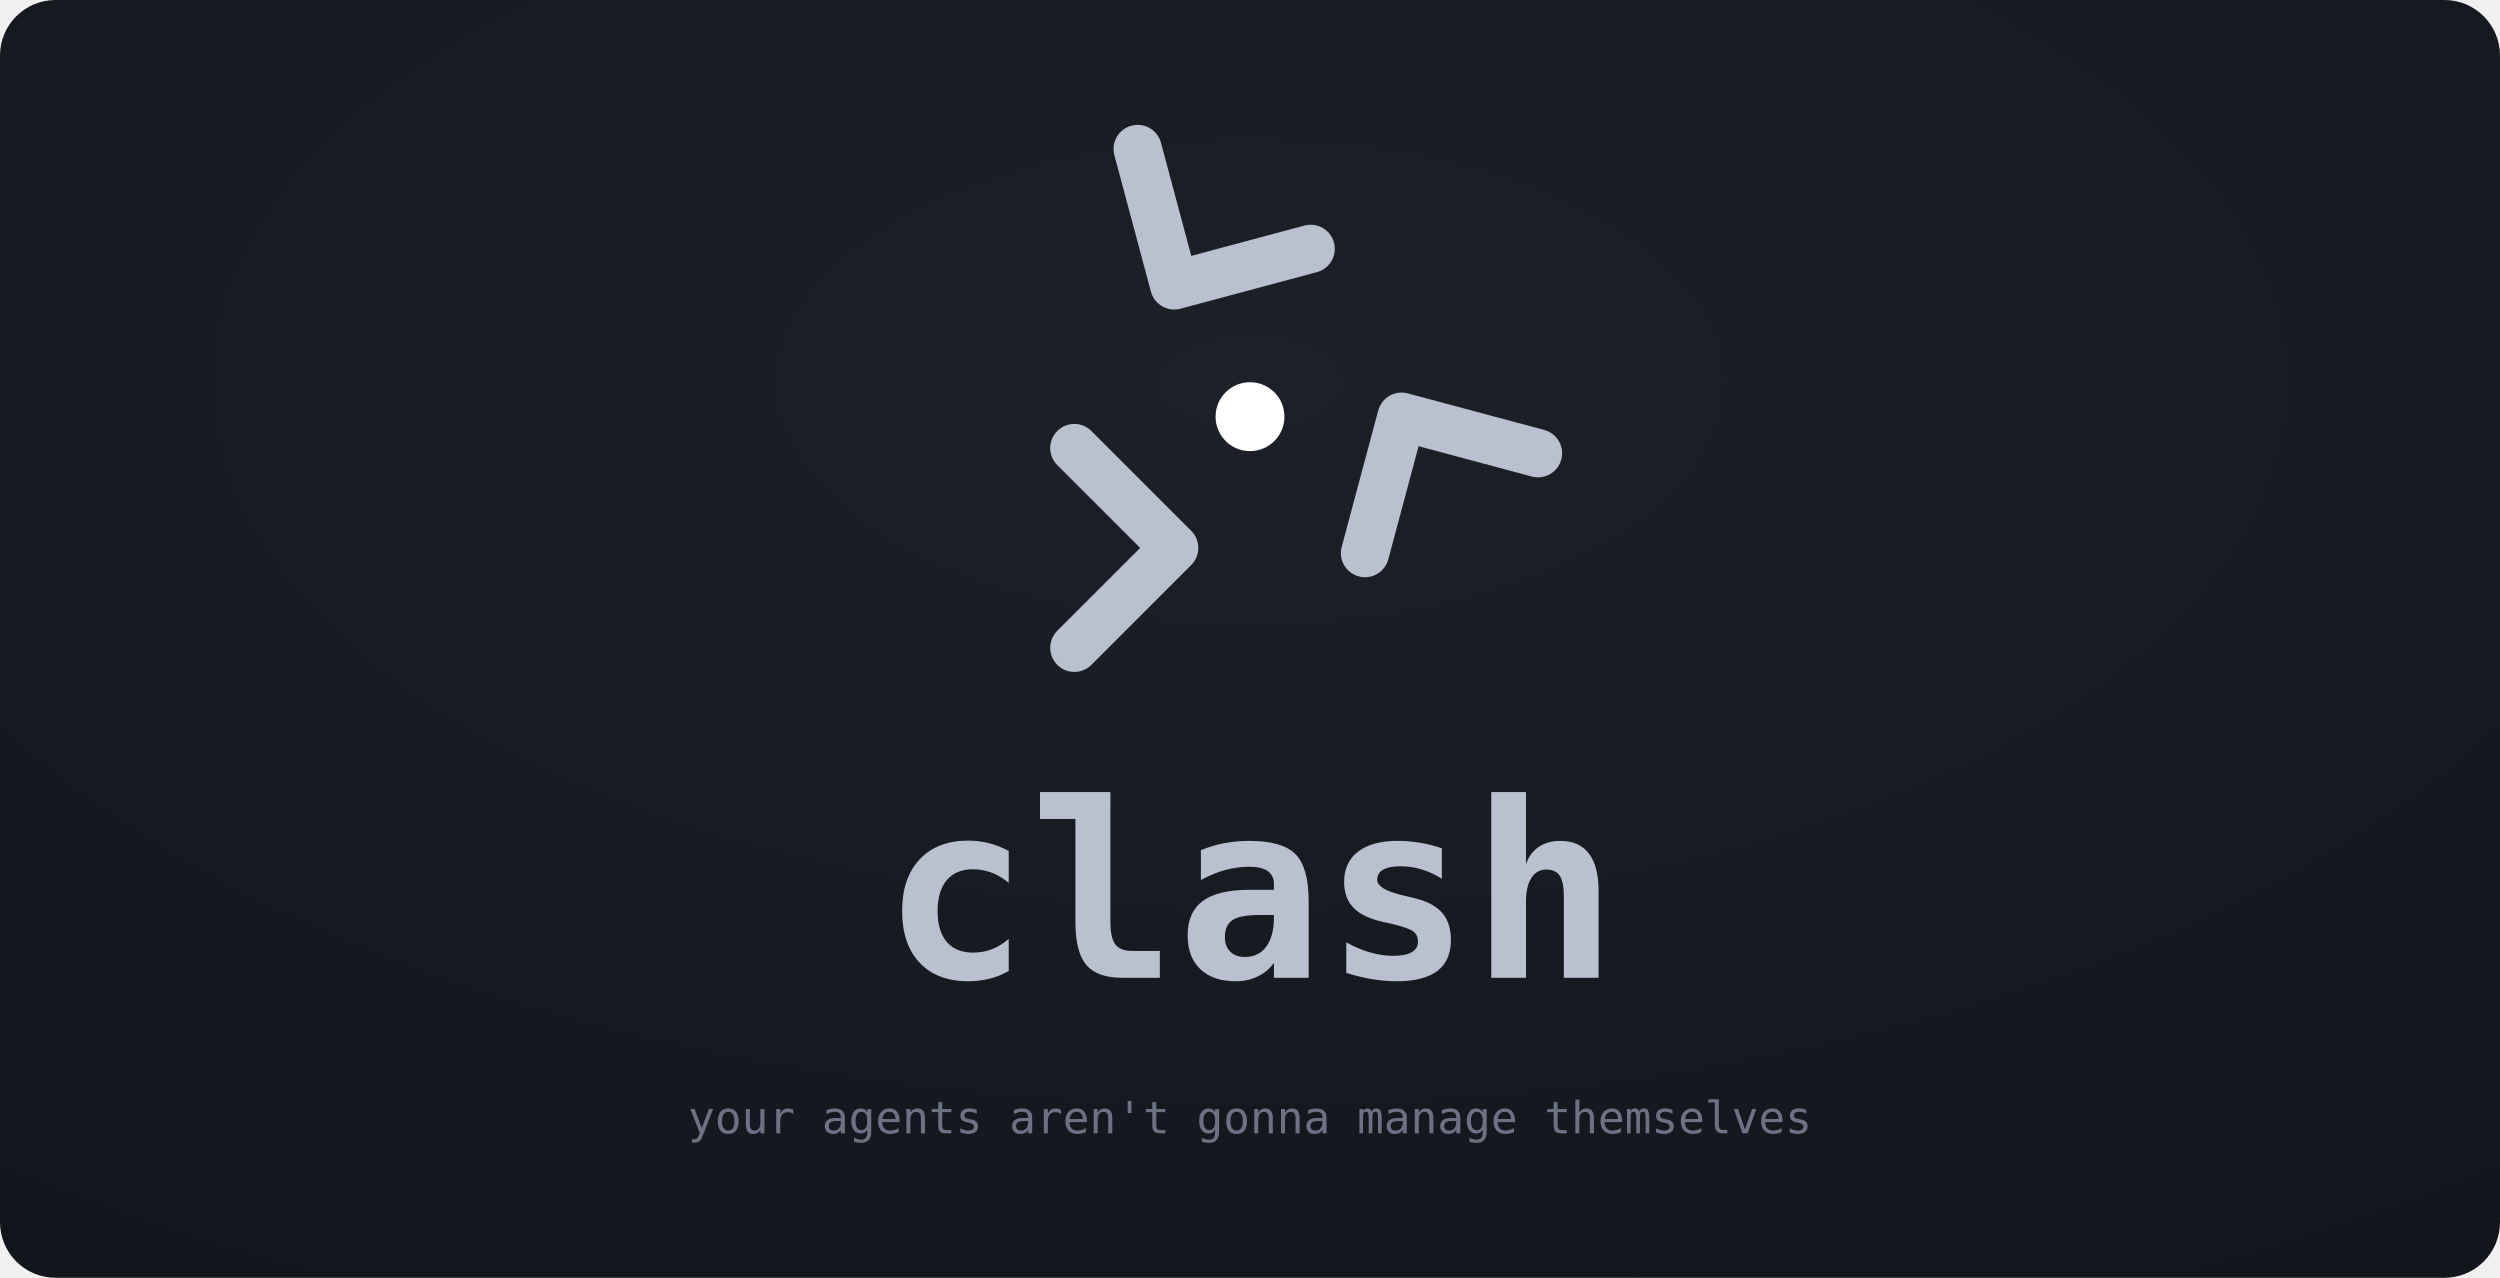
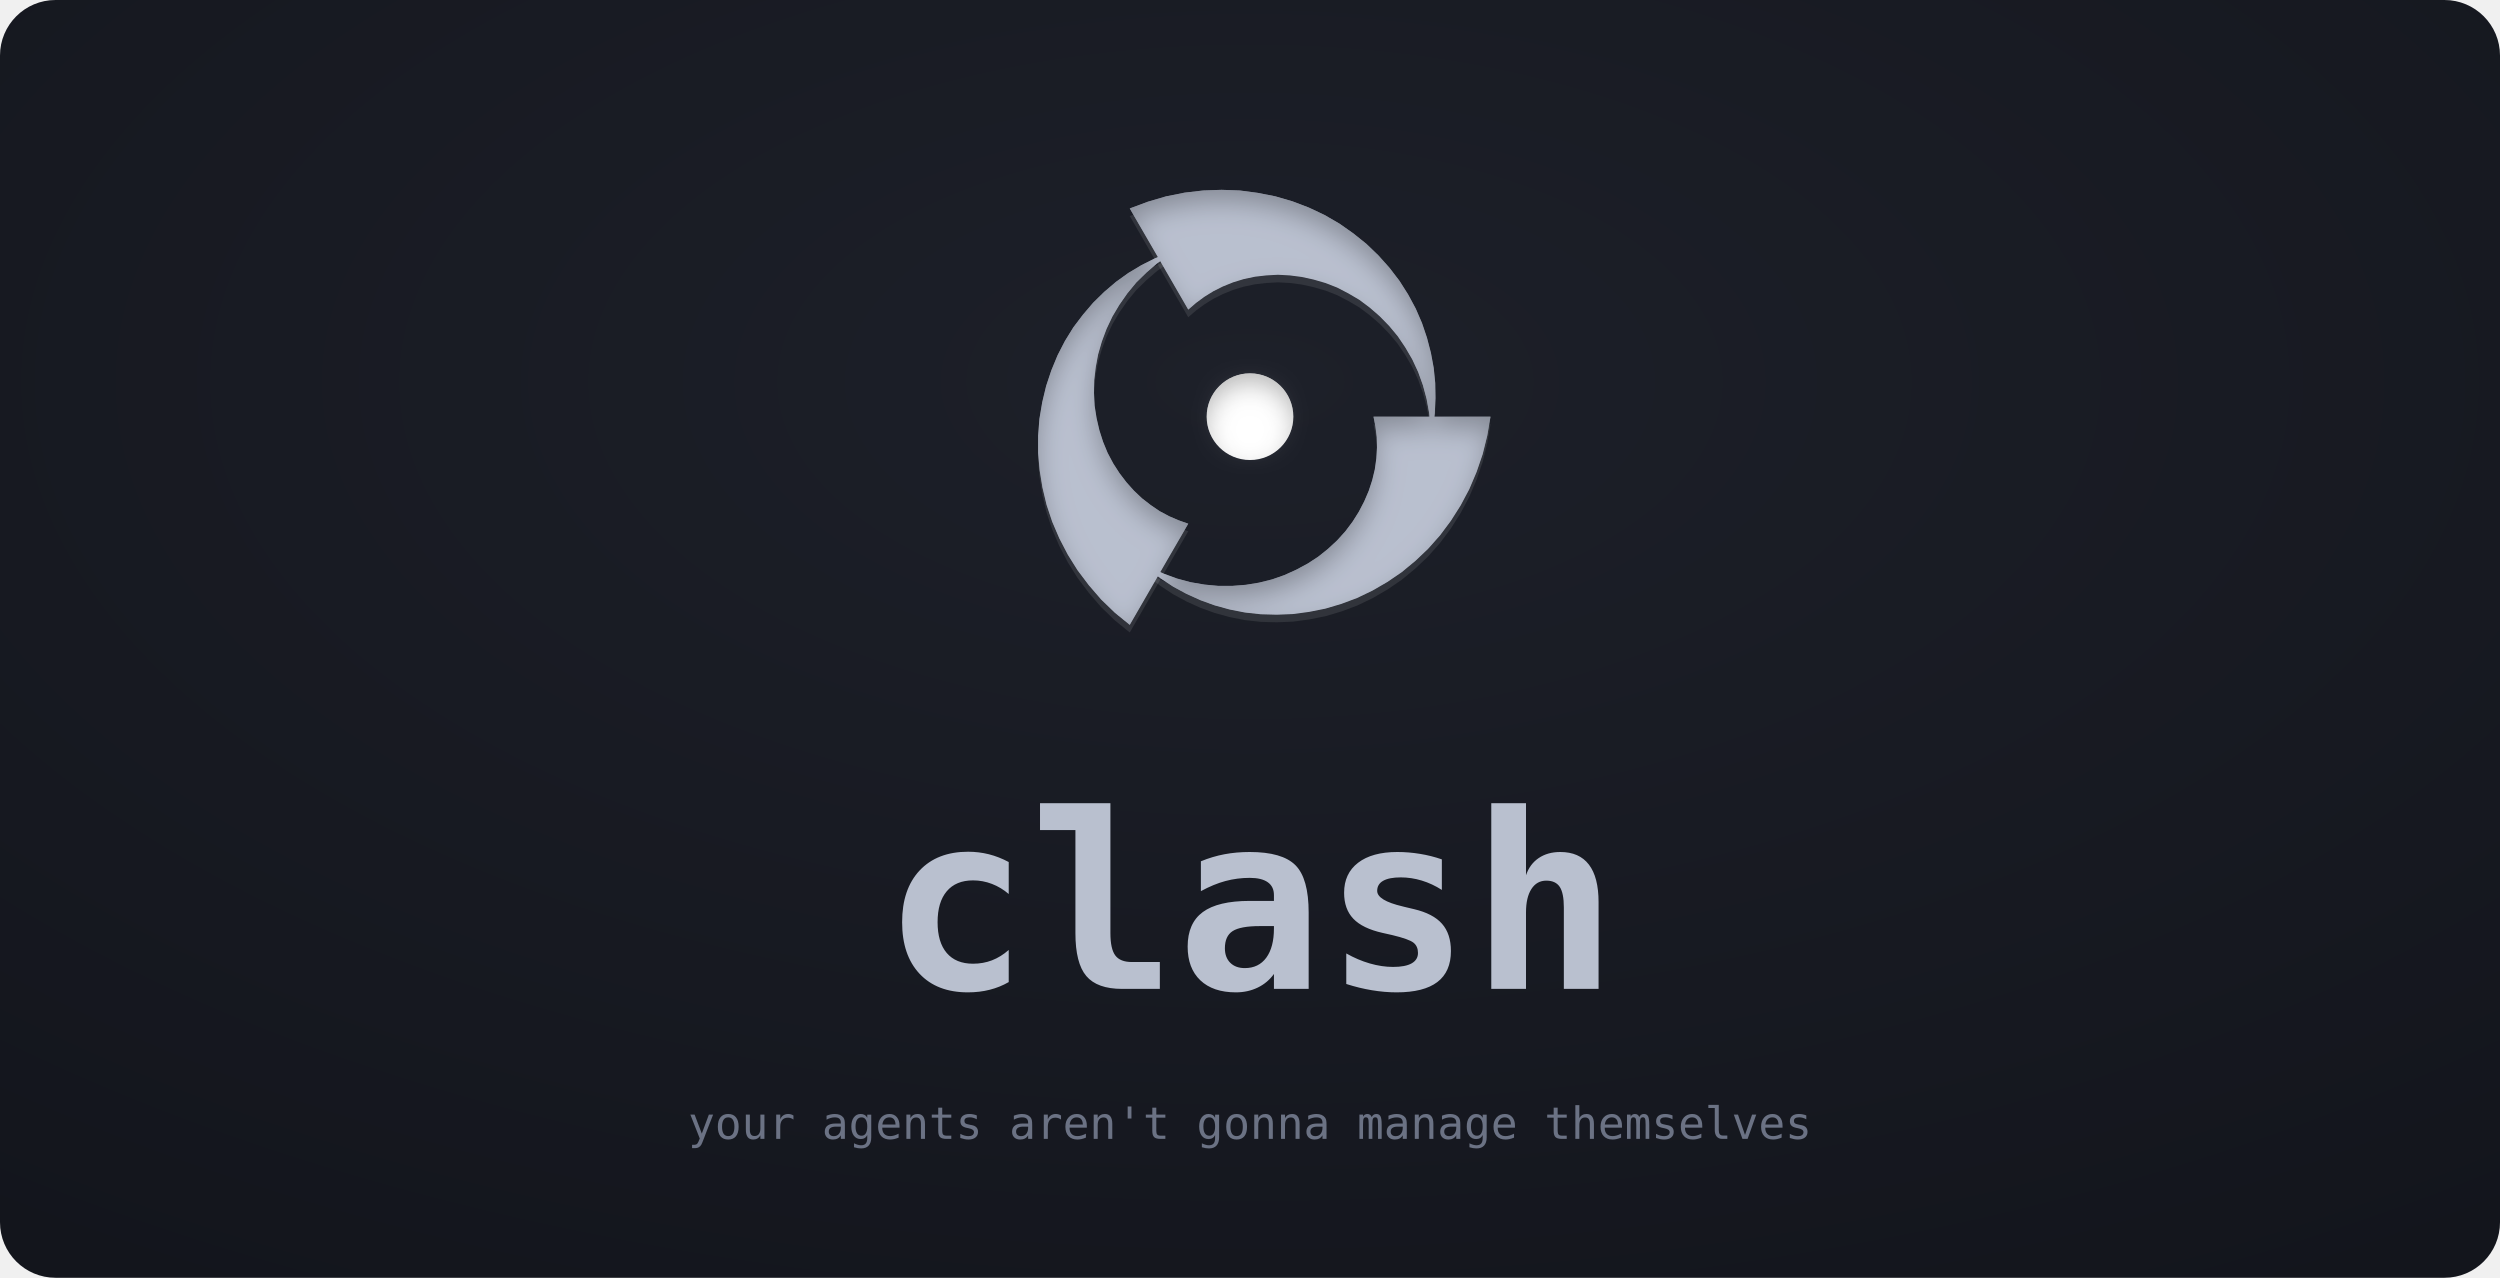
<svg xmlns="http://www.w3.org/2000/svg" viewBox="0 0 900 460" fill="none">
  <defs>
    <radialGradient id="surface" cx="50%" cy="30%" r="90%">
      <stop offset="0%" stop-color="#1d2029" />
      <stop offset="100%" stop-color="#12141b" />
    </radialGradient>
+     <filter id="deboss" x="-30%" y="-30%" width="160%" height="160%">
+       <feOffset in="SourceAlpha" dx="0" dy="6" result="off" />
+       <feGaussianBlur in="off" stdDeviation="6" result="blur" />
+       <feComposite in="blur" in2="SourceAlpha" operator="arithmetic" k2="-1" k3="1" result="mask" />
+       <feFlood flood-color="#000000" flood-opacity="0.5" />
+       <feComposite in2="mask" operator="in" result="shadow" />
+       <feMerge>
+         <feMergeNode in="SourceGraphic" />
+         <feMergeNode in="shadow" />
+       </feMerge>
+     </filter>
+     <filter id="glint" x="-150%" y="-150%" width="400%" height="400%">
+       <feGaussianBlur stdDeviation="5" />
+     </filter>
  </defs>
  <rect width="900" height="460" rx="20" fill="url(#surface)" />
-   <g transform="translate(450,150) scale(0.62)">
-     <g transform="rotate(0) translate(88,0) rotate(60)">
-       <path d="M 58 -58 L 0 0 L 58 58" fill="none" stroke="#b9c0cf" stroke-width="28" stroke-linecap="round" stroke-linejoin="round" />
-     </g>
-     <g transform="rotate(120) translate(88,0) rotate(60)">
-       <path d="M 58 -58 L 0 0 L 58 58" fill="none" stroke="#b9c0cf" stroke-width="28" stroke-linecap="round" stroke-linejoin="round" />
-     </g>
-     <g transform="rotate(240) translate(88,0) rotate(60)">
-       <path d="M 58 -58 L 0 0 L 58 58" fill="none" stroke="#b9c0cf" stroke-width="28" stroke-linecap="round" stroke-linejoin="round" />
-     </g>
+   <g transform="translate(450,152.73) scale(0.78)" fill="rgba(255,255,255,0.10)">
+     <path d="M 111.0 0.0 L 109.5 8.8 L 107.4 17.3 L 104.6 25.5 L 101.2 33.5 L 97.2 41.0 L 92.7 48.1 L 87.7 54.8 L 82.2 61.0 L 76.3 66.6 L 70.0 71.8 L 63.4 76.3 L 56.5 80.3 L 49.4 83.7 L 42.2 86.4 L 34.8 88.6 L 27.3 90.1 L 19.8 91.1 L 12.4 91.4 L 5.0 91.2 L -2.3 90.4 L -9.4 89.0 L -16.3 87.1 L -22.9 84.7 L -29.3 81.8 L -35.4 78.5 L -41.2 74.7 L -46.6 70.6 L -51.7 66.2 L -51.7 66.2 L -46.0 69.6 L -39.9 72.4 L -33.7 74.7 L -27.4 76.4 L -21.0 77.5 L -14.6 78.1 L -8.2 78.1 L -1.9 77.6 L 4.2 76.6 L 10.2 75.1 L 15.9 73.1 L 21.4 70.6 L 26.6 67.8 L 31.5 64.6 L 36.0 61.0 L 40.2 57.1 L 44.0 52.9 L 47.3 48.5 L 50.2 43.9 L 52.7 39.1 L 54.8 34.2 L 56.4 29.3 L 57.6 24.3 L 58.3 19.3 L 58.6 14.3 L 58.5 9.4 L 57.9 4.6 L 57.0 0.0 Z" />
+     <path d="M -55.5 96.1 L -62.4 90.5 L -68.7 84.4 L -74.4 77.8 L -79.6 70.9 L -84.1 63.7 L -88.0 56.2 L -91.3 48.5 L -93.9 40.7 L -95.8 32.7 L -97.1 24.7 L -97.8 16.7 L -97.8 8.8 L -97.2 1.0 L -95.9 -6.7 L -94.1 -14.2 L -91.7 -21.4 L -88.8 -28.4 L -85.4 -35.0 L -81.5 -41.3 L -77.1 -47.1 L -72.4 -52.6 L -67.3 -57.6 L -61.9 -62.2 L -56.2 -66.3 L -50.2 -69.9 L -44.1 -73.0 L -37.8 -75.7 L -31.5 -77.9 L -31.5 -77.9 L -37.3 -74.6 L -42.8 -70.8 L -47.8 -66.5 L -52.5 -61.9 L -56.6 -56.9 L -60.3 -51.6 L -63.5 -46.2 L -66.2 -40.5 L -68.4 -34.6 L -70.1 -28.7 L -71.2 -22.8 L -71.9 -16.8 L -72.0 -10.9 L -71.7 -5.0 L -70.8 0.7 L -69.5 6.3 L -67.8 11.6 L -65.7 16.7 L -63.1 21.6 L -60.2 26.1 L -57.0 30.3 L -53.5 34.2 L -49.8 37.7 L -45.8 40.8 L -41.7 43.6 L -37.4 45.9 L -33.0 47.8 L -28.5 49.4 Z" />
+     <path d="M -55.5 -96.1 L -47.2 -99.2 L -38.7 -101.7 L -30.2 -103.4 L -21.6 -104.4 L -13.1 -104.7 L -4.7 -104.4 L 3.6 -103.3 L 11.7 -101.7 L 19.6 -99.4 L 27.2 -96.5 L 34.4 -93.1 L 41.3 -89.1 L 47.7 -84.6 L 53.8 -79.7 L 59.3 -74.4 L 64.4 -68.7 L 69.0 -62.7 L 73.0 -56.4 L 76.5 -49.9 L 79.4 -43.2 L 81.7 -36.4 L 83.5 -29.5 L 84.8 -22.5 L 85.5 -15.5 L 85.6 -8.6 L 85.3 -1.7 L 84.4 5.1 L 83.2 11.7 L 83.2 11.7 L 83.3 5.0 L 82.7 -1.6 L 81.5 -8.2 L 79.8 -14.5 L 77.6 -20.6 L 74.9 -26.4 L 71.7 -31.9 L 68.2 -37.1 L 64.2 -41.9 L 59.9 -46.3 L 55.3 -50.3 L 50.5 -53.9 L 45.4 -56.9 L 40.2 -59.6 L 34.8 -61.7 L 29.3 -63.3 L 23.8 -64.5 L 18.4 -65.2 L 12.9 -65.5 L 7.5 -65.2 L 2.3 -64.6 L -2.9 -63.5 L -7.8 -62.0 L -12.5 -60.1 L -16.9 -57.9 L -21.1 -55.3 L -24.9 -52.5 L -28.5 -49.4 Z" />
+   </g>
+   <g transform="translate(450,150) scale(0.78)" fill="#b9c0cf" filter="url(#deboss)">
+     <path d="M 111.0 0.0 L 109.5 8.8 L 107.4 17.3 L 104.6 25.5 L 101.2 33.5 L 97.2 41.0 L 92.7 48.1 L 87.7 54.8 L 82.2 61.0 L 76.3 66.6 L 70.0 71.8 L 63.4 76.3 L 56.5 80.3 L 49.4 83.7 L 42.2 86.4 L 34.8 88.6 L 27.3 90.1 L 19.8 91.1 L 12.4 91.4 L 5.0 91.2 L -2.3 90.4 L -9.4 89.0 L -16.3 87.1 L -22.9 84.7 L -29.3 81.8 L -35.4 78.5 L -41.2 74.7 L -46.6 70.6 L -51.7 66.2 L -51.7 66.2 L -46.0 69.6 L -39.9 72.4 L -33.7 74.7 L -27.4 76.4 L -21.0 77.5 L -14.6 78.1 L -8.2 78.1 L -1.9 77.6 L 4.2 76.6 L 10.2 75.1 L 15.9 73.1 L 21.4 70.6 L 26.6 67.8 L 31.5 64.6 L 36.0 61.0 L 40.2 57.1 L 44.0 52.9 L 47.3 48.5 L 50.2 43.9 L 52.7 39.1 L 54.8 34.2 L 56.4 29.3 L 57.6 24.3 L 58.3 19.3 L 58.6 14.3 L 58.5 9.4 L 57.9 4.6 L 57.0 0.0 Z" />
+     <path d="M -55.5 96.1 L -62.4 90.5 L -68.7 84.4 L -74.4 77.8 L -79.6 70.9 L -84.1 63.7 L -88.0 56.2 L -91.3 48.5 L -93.9 40.7 L -95.8 32.7 L -97.1 24.7 L -97.8 16.7 L -97.8 8.8 L -97.2 1.0 L -95.9 -6.7 L -94.1 -14.2 L -91.7 -21.4 L -88.8 -28.4 L -85.4 -35.0 L -81.5 -41.3 L -77.1 -47.1 L -72.4 -52.6 L -67.3 -57.6 L -61.9 -62.2 L -56.2 -66.3 L -50.2 -69.9 L -44.1 -73.0 L -37.8 -75.7 L -31.5 -77.9 L -31.5 -77.9 L -37.3 -74.6 L -42.8 -70.8 L -47.8 -66.5 L -52.5 -61.9 L -56.6 -56.9 L -60.3 -51.6 L -63.5 -46.2 L -66.2 -40.5 L -68.4 -34.6 L -70.1 -28.7 L -71.2 -22.8 L -71.9 -16.8 L -72.0 -10.9 L -71.7 -5.0 L -70.8 0.7 L -69.5 6.3 L -67.8 11.6 L -65.7 16.7 L -63.1 21.6 L -60.2 26.1 L -57.0 30.3 L -53.5 34.2 L -49.8 37.7 L -45.8 40.8 L -41.7 43.6 L -37.4 45.9 L -33.0 47.8 L -28.5 49.4 Z" />
+     <path d="M -55.5 -96.1 L -47.2 -99.2 L -38.7 -101.7 L -30.2 -103.4 L -21.6 -104.4 L -13.1 -104.7 L -4.7 -104.4 L 3.6 -103.3 L 11.7 -101.7 L 19.6 -99.4 L 27.2 -96.5 L 34.4 -93.1 L 41.3 -89.1 L 47.7 -84.6 L 53.8 -79.7 L 59.3 -74.4 L 64.4 -68.7 L 69.0 -62.7 L 73.0 -56.4 L 76.5 -49.9 L 79.4 -43.2 L 81.7 -36.4 L 83.5 -29.5 L 84.8 -22.5 L 85.5 -15.5 L 85.6 -8.6 L 85.3 -1.7 L 84.4 5.1 L 83.2 11.7 L 83.2 11.7 L 83.3 5.0 L 82.7 -1.6 L 81.5 -8.2 L 79.8 -14.5 L 77.6 -20.6 L 74.9 -26.4 L 71.7 -31.9 L 68.2 -37.1 L 64.2 -41.9 L 59.9 -46.3 L 55.3 -50.3 L 50.5 -53.9 L 45.4 -56.9 L 40.2 -59.6 L 34.8 -61.7 L 29.3 -63.3 L 23.8 -64.5 L 18.4 -65.2 L 12.9 -65.5 L 7.5 -65.2 L 2.3 -64.6 L -2.9 -63.5 L -7.8 -62.0 L -12.5 -60.1 L -16.9 -57.9 L -21.1 -55.3 L -24.9 -52.5 L -28.5 -49.4 Z" />
    <circle r="20" fill="#ffffff" />
  </g>
-   <text x="450" y="352" text-anchor="middle" font-family="ui-monospace, 'SF Mono', Menlo, monospace" font-size="88" font-weight="700" fill="#b9c0cf">clash</text>
-   <text x="450" y="408" text-anchor="middle" font-family="ui-monospace, 'SF Mono', Menlo, monospace" font-size="16" fill="#6b7284">your agents aren't gonna manage themselves</text>
+   <circle cx="450" cy="150" r="9.36" fill="#ffffff" opacity="0.55" filter="url(#glint)" />
+   <text x="450" y="356" text-anchor="middle" font-family="ui-monospace, 'SF Mono', Menlo, monospace" font-size="88" font-weight="700" fill="#b9c0cf">clash</text>
+   <text x="450" y="410" text-anchor="middle" font-family="ui-monospace, 'SF Mono', Menlo, monospace" font-size="16" fill="#6b7284">your agents aren't gonna manage themselves</text>
</svg>
